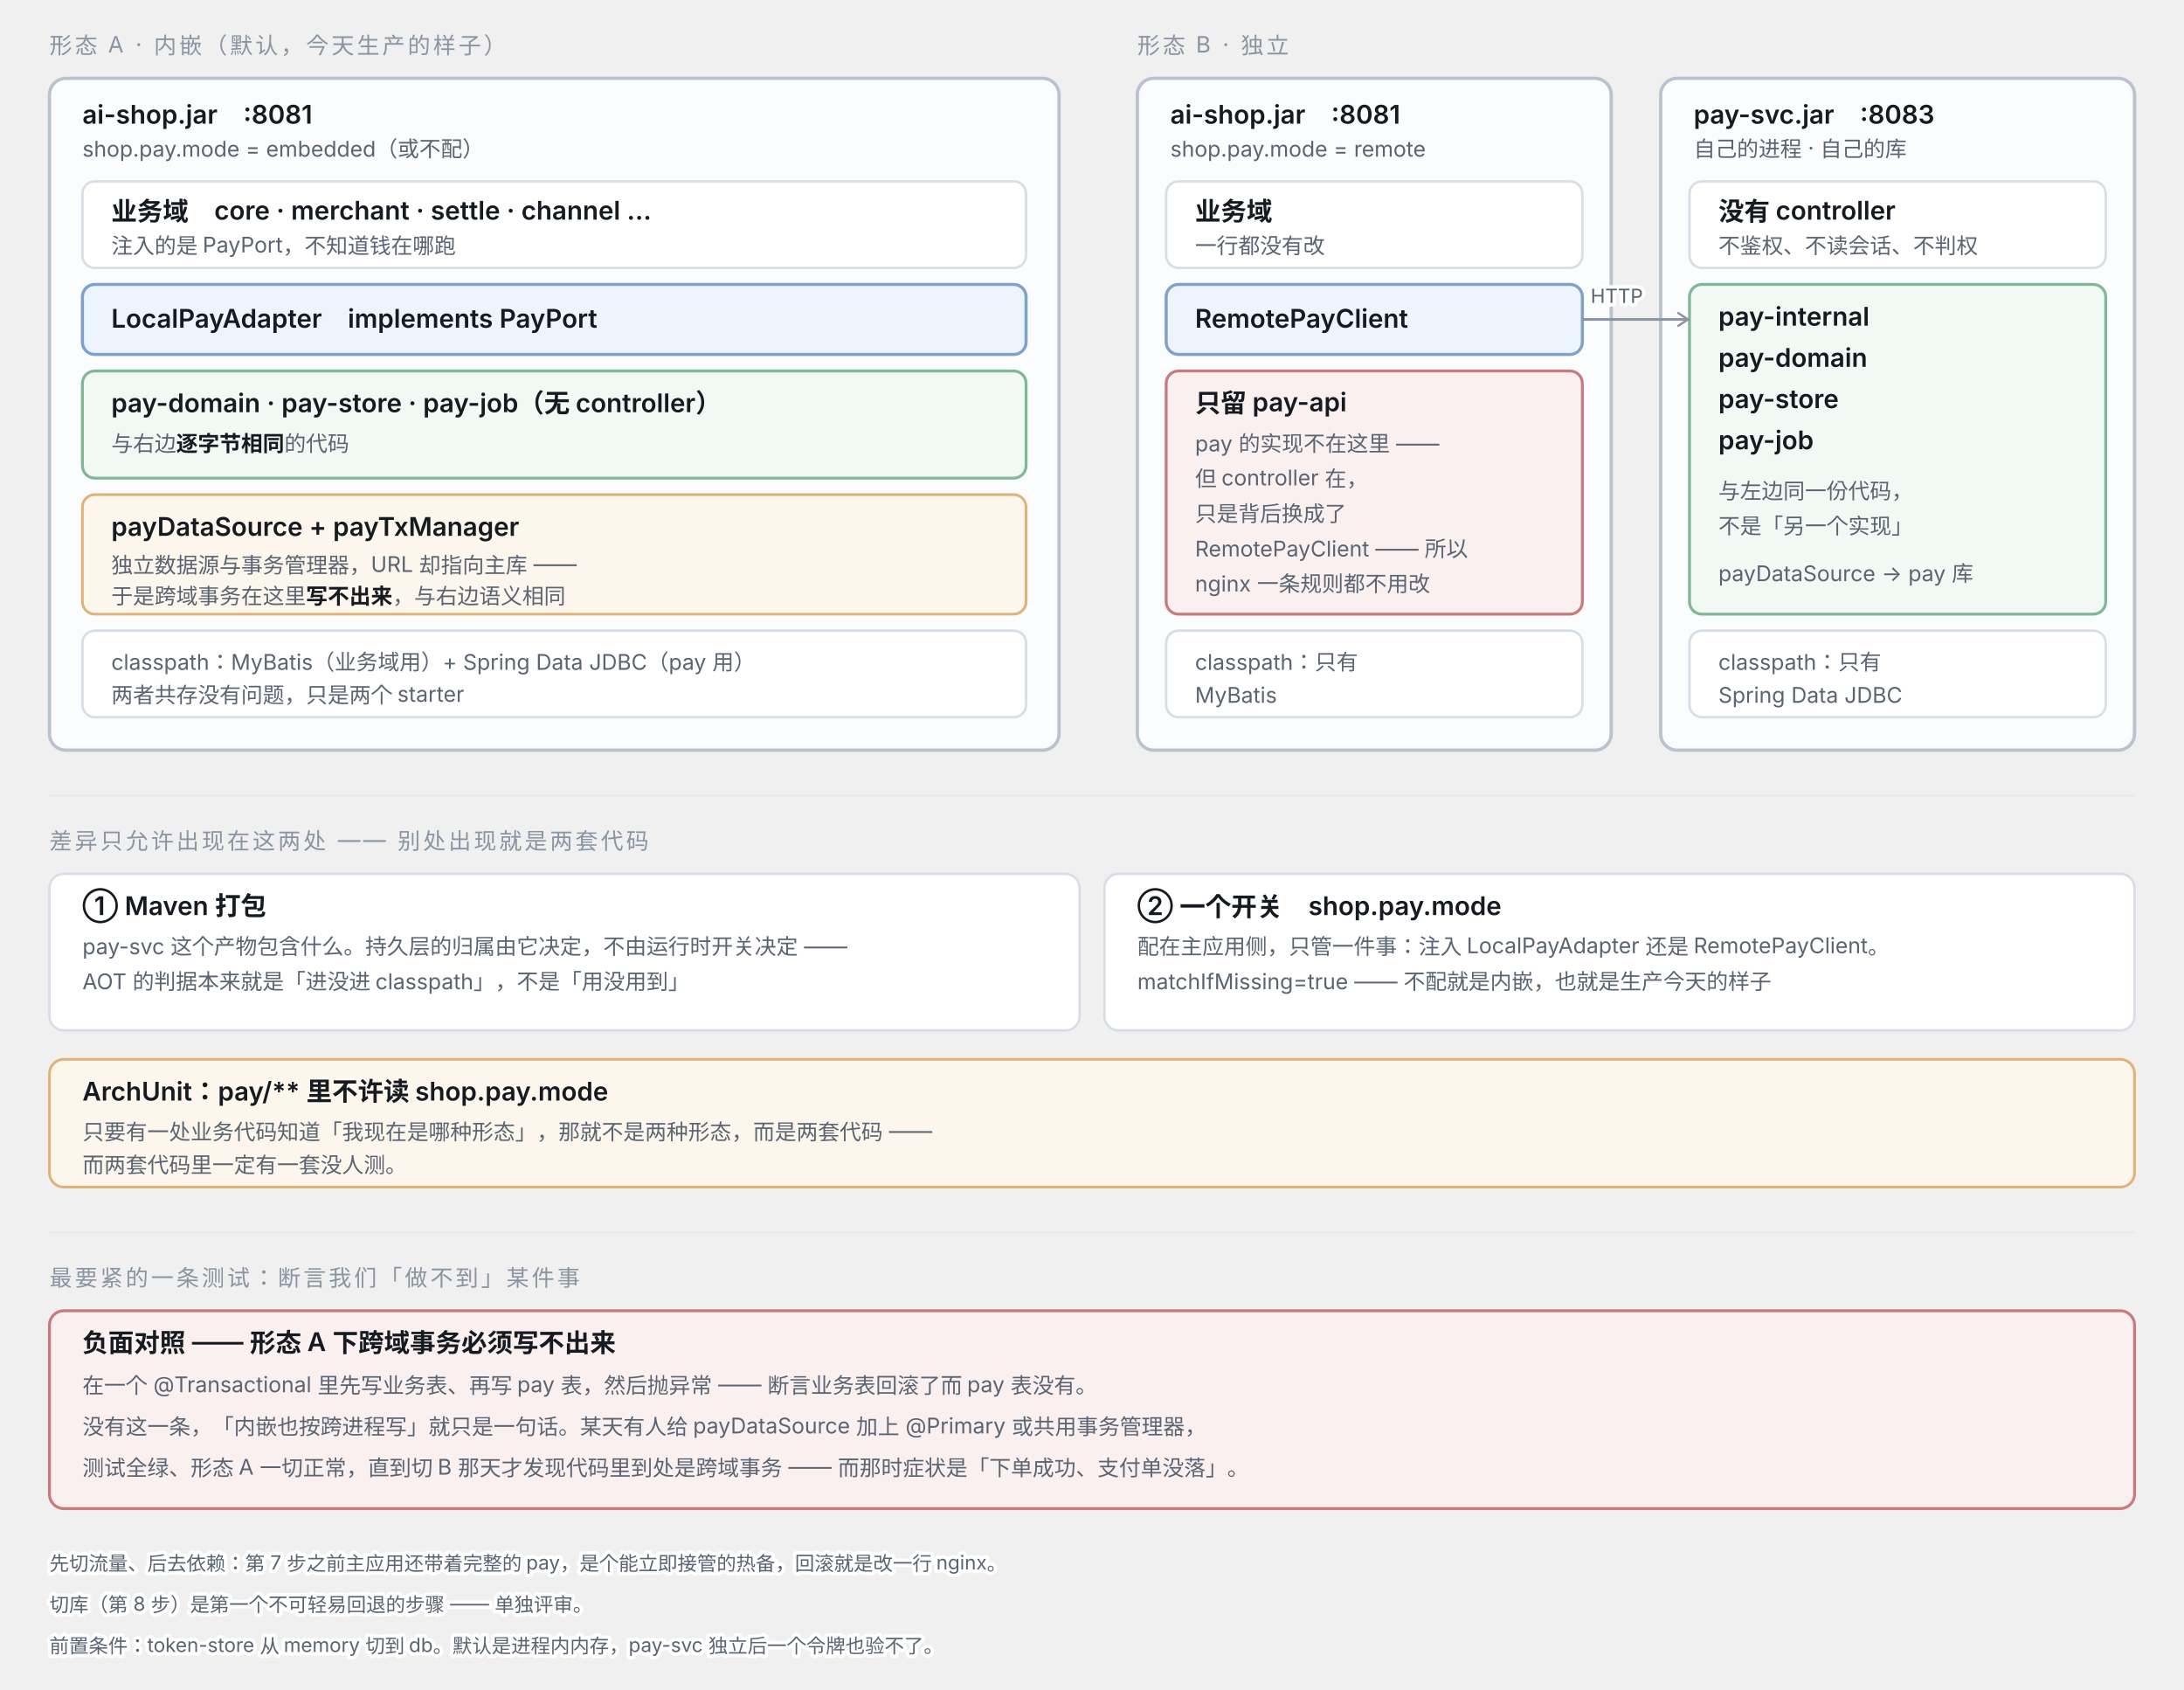
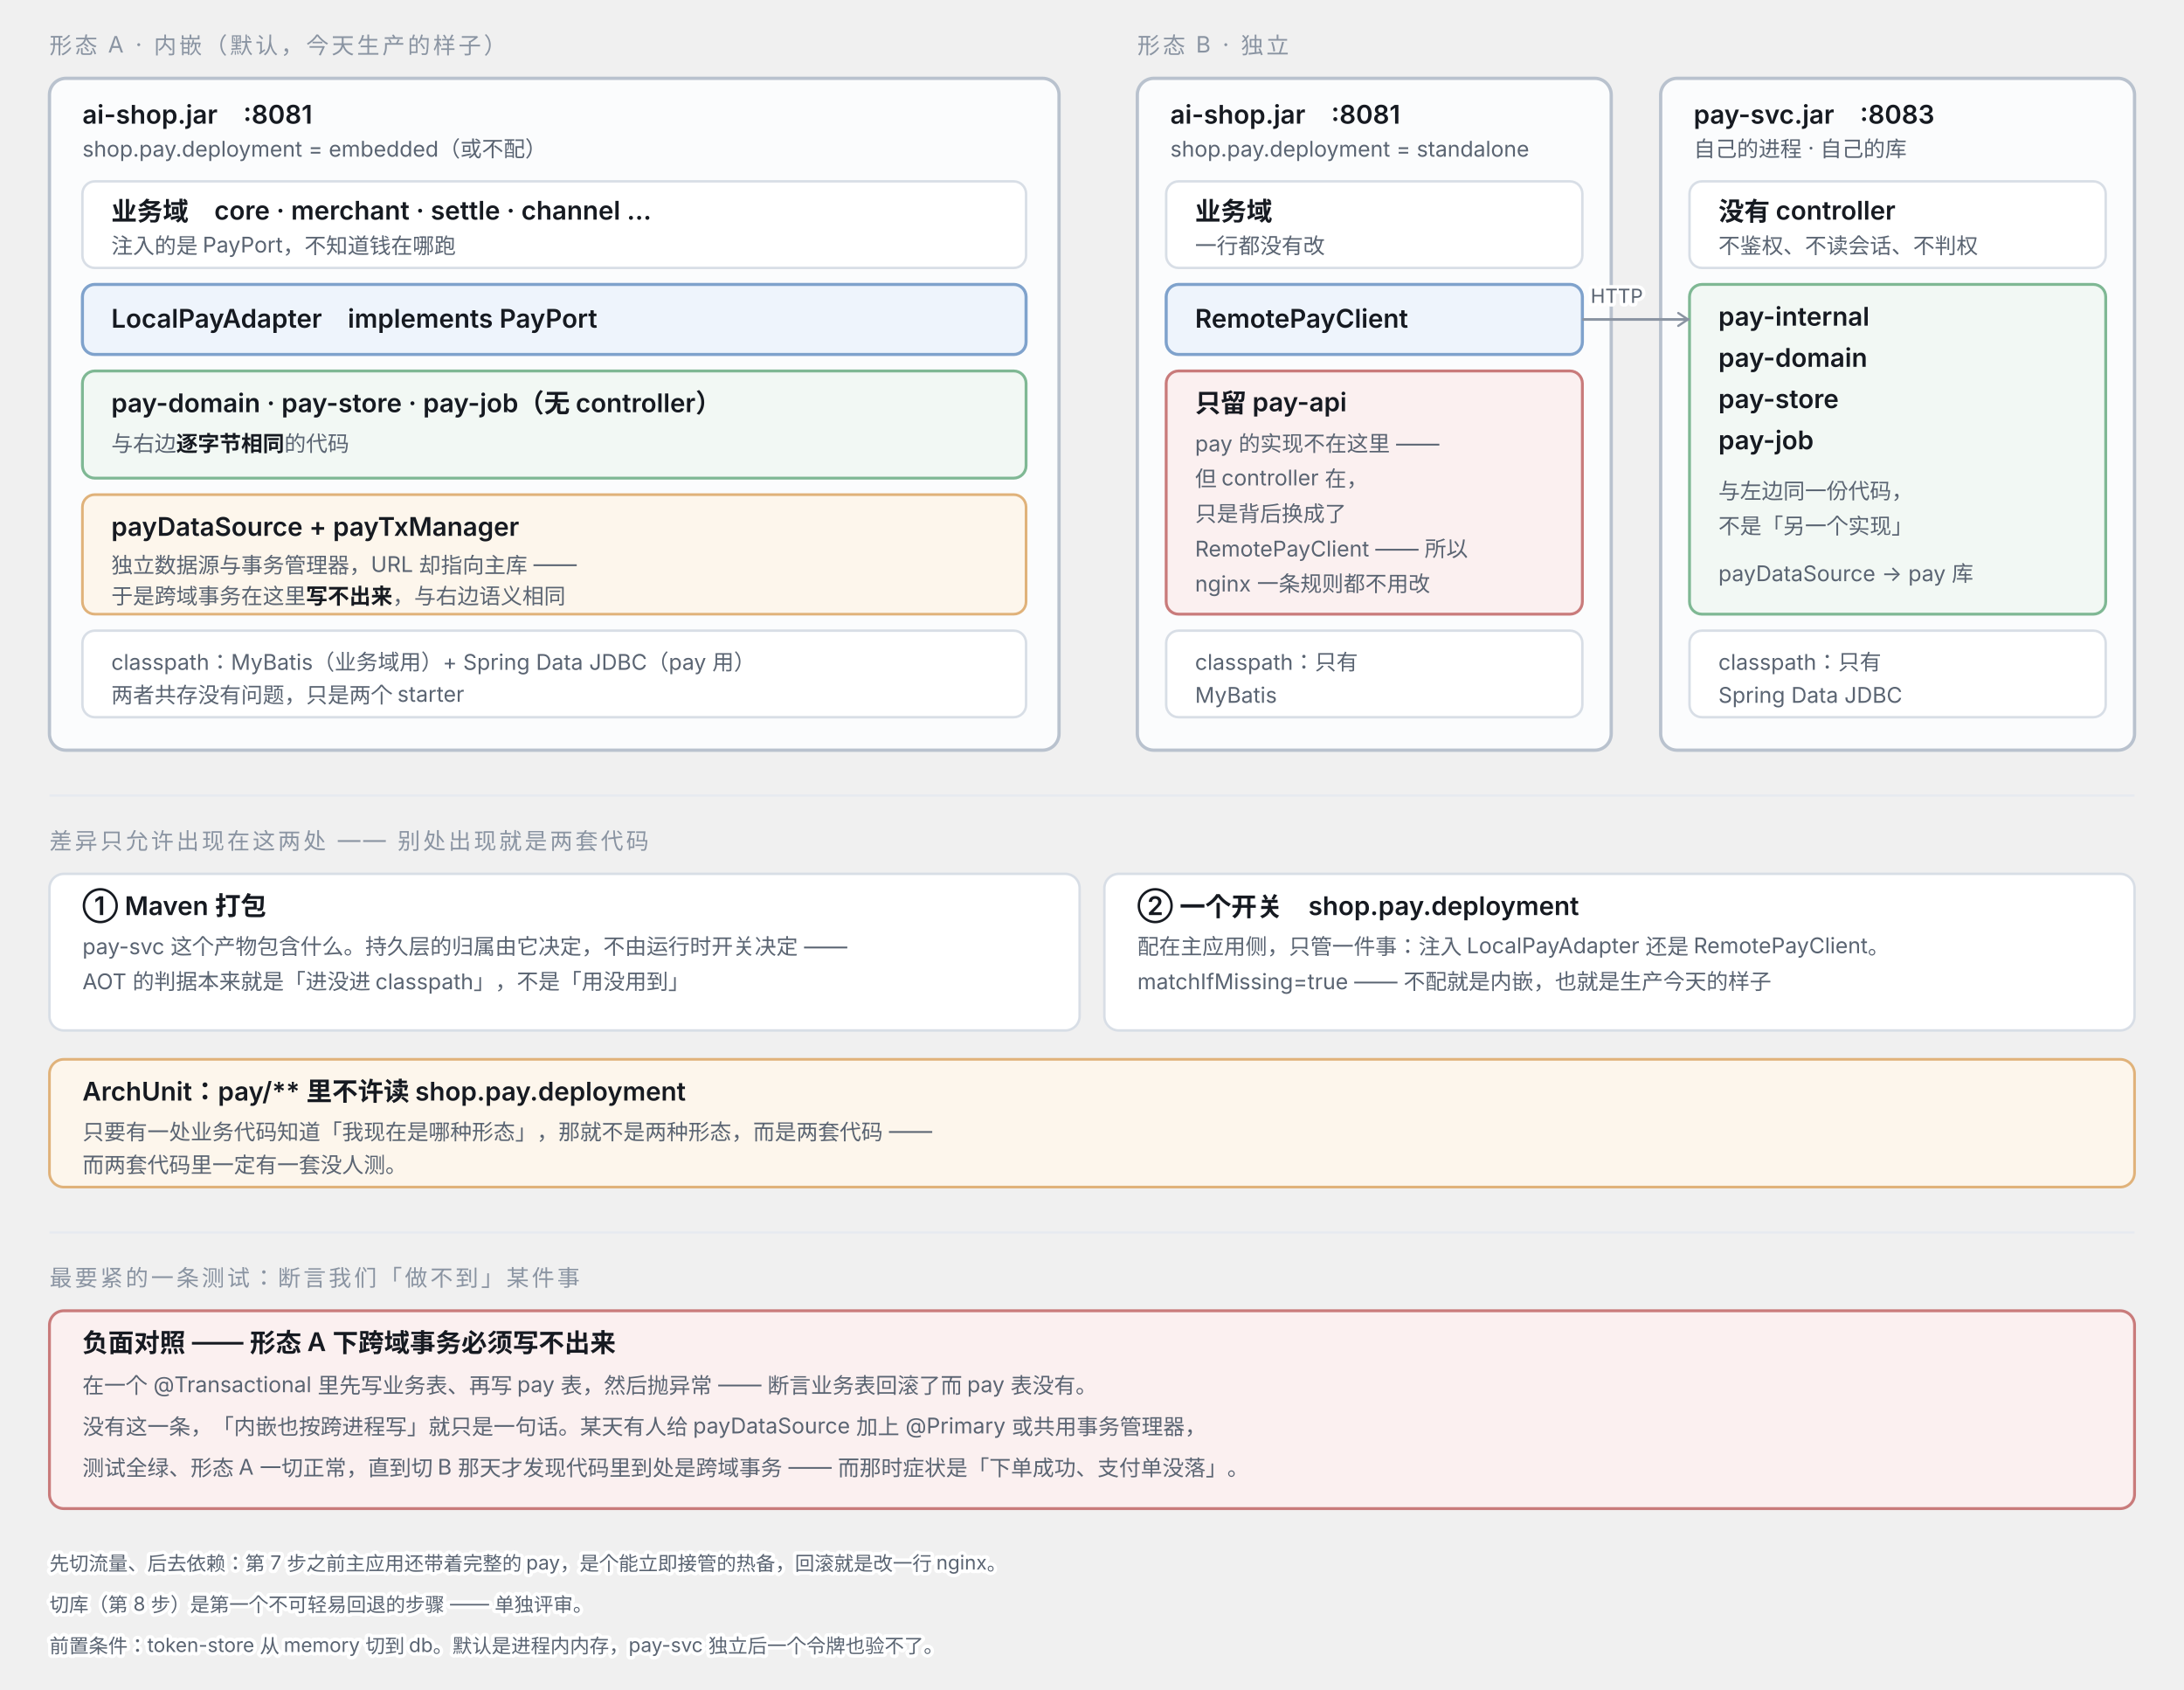
<svg xmlns="http://www.w3.org/2000/svg" width="1060" height="820" viewBox="0 0 1060 820" role="img" font-family="system-ui,-apple-system,'PingFang SC',sans-serif">
  <defs>
    <marker id="ar" viewBox="0 0 10 10" refX="9" refY="5" markerWidth="6" markerHeight="6" orient="auto-start-reverse">
      <path d="M2 1L8 5L2 9" fill="none" stroke="#8A94A2" stroke-width="1.4" stroke-linecap="round" />
    </marker>
    <marker id="arr" viewBox="0 0 10 10" refX="9" refY="5" markerWidth="6" markerHeight="6" orient="auto-start-reverse">
      <path d="M2 1L8 5L2 9" fill="none" stroke="#C97B7B" stroke-width="1.6" stroke-linecap="round" />
    </marker>
    <style>
.n{font-size:12.5px;font-weight:600;fill:#161A21}
.t{font-size:10.5px;fill:#5A6472}
.em{font-weight:700;fill:#161A21}
.b{font-size:11px;fill:#8A94A2;letter-spacing:.12em}
.l{font-size:9.5px;fill:#5A6472;paint-order:stroke;stroke:#fff;stroke-width:3.5;stroke-linejoin:round}
.box{fill:#fff;stroke:#D8DEE6;stroke-width:1.2}
.unit{fill:#FBFCFD;stroke:#B9C2CE;stroke-width:1.6}
.pay{fill:#EEF4FC;stroke:#7FA2CC;stroke-width:1.5}
.same{fill:#F2F8F4;stroke:#7FB894;stroke-width:1.4}
.warn{fill:#FDF6EC;stroke:#E0B27A;stroke-width:1.3}
.stop{fill:#FBF0F0;stroke:#C97B7B;stroke-width:1.4}
.infra{fill:#F5F6F8;stroke:#C6CDD8;stroke-width:1.2}
.ar{stroke:#8A94A2;stroke-width:1.3;fill:none}
.cut{stroke:#C97B7B;stroke-width:1.8;fill:none;stroke-dasharray:6 4}
.zt{font-size:10px;fill:#A6AEBB;letter-spacing:.1em}
</style>
  </defs>
  <text class="b" x="24" y="26">形态 A · 内嵌（默认，今天生产的样子）</text>
  <text class="b" x="552" y="26">形态 B · 独立</text>
  <rect class="unit" x="24" y="38" width="490" height="326" rx="8" />
  <text class="n" x="40" y="60">ai-shop.jar　:8081</text>
-   <text class="t" x="40" y="76">shop.pay.mode = embedded（或不配）</text>
+   <text class="t" x="40" y="76">shop.pay.deployment = embedded（或不配）</text>
  <rect class="box" x="40" y="88" width="458" height="42" rx="6" />
  <text class="n" x="54" y="107">业务域　core · merchant · settle · channel …</text>
  <text class="t" x="54" y="123">注入的是 PayPort，不知道钱在哪跑</text>
  <rect class="pay" x="40" y="138" width="458" height="34" rx="6" />
  <text class="n" x="54" y="159">LocalPayAdapter　implements PayPort</text>
  <rect class="same" x="40" y="180" width="458" height="52" rx="6" />
  <text class="n" x="54" y="200">pay-domain · pay-store · pay-job（无 controller）</text>
  <text class="t" x="54" y="219">与右边<tspan class="em">逐字节相同</tspan>的代码</text>
  <rect class="warn" x="40" y="240" width="458" height="58" rx="6" />
  <text class="n" x="54" y="260">payDataSource + payTxManager</text>
  <text class="t" x="54" y="278">独立数据源与事务管理器，URL 却指向主库 ——</text>
  <text class="t" x="54" y="293">于是跨域事务在这里<tspan class="em">写不出来</tspan>，与右边语义相同</text>
  <rect class="box" x="40" y="306" width="458" height="42" rx="6" />
  <text class="t" x="54" y="325">classpath：MyBatis（业务域用）+ Spring Data JDBC（pay 用）</text>
  <text class="t" x="54" y="341">两者共存没有问题，只是两个 starter</text>
  <rect class="unit" x="552" y="38" width="230" height="326" rx="8" />
  <text class="n" x="568" y="60">ai-shop.jar　:8081</text>
-   <text class="t" x="568" y="76">shop.pay.mode = remote</text>
+   <text class="t" x="568" y="76">shop.pay.deployment = standalone</text>
  <rect class="box" x="566" y="88" width="202" height="42" rx="6" />
  <text class="n" x="580" y="107">业务域</text>
  <text class="t" x="580" y="123">一行都没有改</text>
  <rect class="pay" x="566" y="138" width="202" height="34" rx="6" />
  <text class="n" x="580" y="159">RemotePayClient</text>
  <rect class="stop" x="566" y="180" width="202" height="118" rx="6" />
  <text class="n" x="580" y="200">只留 pay-api</text>
  <text class="t" x="580" y="219">pay 的实现不在这里 ——</text>
  <text class="t" x="580" y="236">但 controller 在，</text>
  <text class="t" x="580" y="253">只是背后换成了</text>
  <text class="t" x="580" y="270">RemotePayClient —— 所以</text>
  <text class="t" x="580" y="287">nginx 一条规则都不用改</text>
  <rect class="box" x="566" y="306" width="202" height="42" rx="6" />
  <text class="t" x="580" y="325">classpath：只有</text>
  <text class="t" x="580" y="341">MyBatis</text>
  <rect class="unit" x="806" y="38" width="230" height="326" rx="8" />
  <text class="n" x="822" y="60">pay-svc.jar　:8083</text>
  <text class="t" x="822" y="76">自己的进程 · 自己的库</text>
  <rect class="box" x="820" y="88" width="202" height="42" rx="6" />
  <text class="n" x="834" y="107">没有 controller</text>
  <text class="t" x="834" y="123">不鉴权、不读会话、不判权</text>
  <rect class="same" x="820" y="138" width="202" height="160" rx="6" />
  <text class="n" x="834" y="158">pay-internal</text>
  <text class="n" x="834" y="178">pay-domain</text>
  <text class="n" x="834" y="198">pay-store</text>
  <text class="n" x="834" y="218">pay-job</text>
  <text class="t" x="834" y="242">与左边同一份代码，</text>
  <text class="t" x="834" y="259">不是「另一个实现」</text>
  <text class="t" x="834" y="282">payDataSource → pay 库</text>
  <rect class="box" x="820" y="306" width="202" height="42" rx="6" />
  <text class="t" x="834" y="325">classpath：只有</text>
  <text class="t" x="834" y="341">Spring Data JDBC</text>
  <path class="ar" marker-end="url(#ar)" d="M768 155 L820 155" />
  <text class="l" x="772" y="147">HTTP</text>
  <line x1="24" y1="386" x2="1036" y2="386" stroke="#E6EAF0" stroke-width="1" />
  <text class="b" x="24" y="412">差异只允许出现在这两处 —— 别处出现就是两套代码</text>
  <rect class="box" x="24" y="424" width="500" height="76" rx="7" />
  <text class="n" x="40" y="444">① Maven 打包</text>
  <text class="t" x="40" y="463">pay-svc 这个产物包含什么。持久层的归属由它决定，不由运行时开关决定 ——</text>
  <text class="t" x="40" y="480">AOT 的判据本来就是「进没进 classpath」，不是「用没用到」</text>
  <rect class="box" x="536" y="424" width="500" height="76" rx="7" />
-   <text class="n" x="552" y="444">② 一个开关　shop.pay.mode</text>
+   <text class="n" x="552" y="444">② 一个开关　shop.pay.deployment</text>
  <text class="t" x="552" y="463">配在主应用侧，只管一件事：注入 LocalPayAdapter 还是 RemotePayClient。</text>
  <text class="t" x="552" y="480">matchIfMissing=true —— 不配就是内嵌，也就是生产今天的样子</text>
  <rect class="warn" x="24" y="514" width="1012" height="62" rx="7" />
-   <text class="n" x="40" y="534">ArchUnit：pay/** 里不许读 shop.pay.mode</text>
+   <text class="n" x="40" y="534">ArchUnit：pay/** 里不许读 shop.pay.deployment</text>
  <text class="t" x="40" y="553">只要有一处业务代码知道「我现在是哪种形态」，那就不是两种形态，而是两套代码 ——</text>
  <text class="t" x="40" y="569">而两套代码里一定有一套没人测。</text>
  <line x1="24" y1="598" x2="1036" y2="598" stroke="#E6EAF0" stroke-width="1" />
  <text class="b" x="24" y="624">最要紧的一条测试：断言我们「做不到」某件事</text>
  <rect class="stop" x="24" y="636" width="1012" height="96" rx="7" />
  <text class="n" x="40" y="656">负面对照 —— 形态 A 下跨域事务必须写不出来</text>
  <text class="t" x="40" y="676">在一个 @Transactional 里先写业务表、再写 pay 表，然后抛异常 —— 断言业务表回滚了而 pay 表没有。</text>
  <text class="t" x="40" y="696">没有这一条，「内嵌也按跨进程写」就只是一句话。某天有人给 payDataSource 加上 @Primary 或共用事务管理器，</text>
  <text class="t" x="40" y="716">测试全绿、形态 A 一切正常，直到切 B 那天才发现代码里到处是跨域事务 —— 而那时症状是「下单成功、支付单没落」。</text>
  <text class="l" x="24" y="762">先切流量、后去依赖：第 7 步之前主应用还带着完整的 pay，是个能立即接管的热备，回滚就是改一行 nginx。</text>
  <text class="l" x="24" y="782">切库（第 8 步）是第一个不可轻易回退的步骤 —— 单独评审。</text>
  <text class="l" x="24" y="802">前置条件：token-store 从 memory 切到 db。默认是进程内内存，pay-svc 独立后一个令牌也验不了。</text>
</svg>
